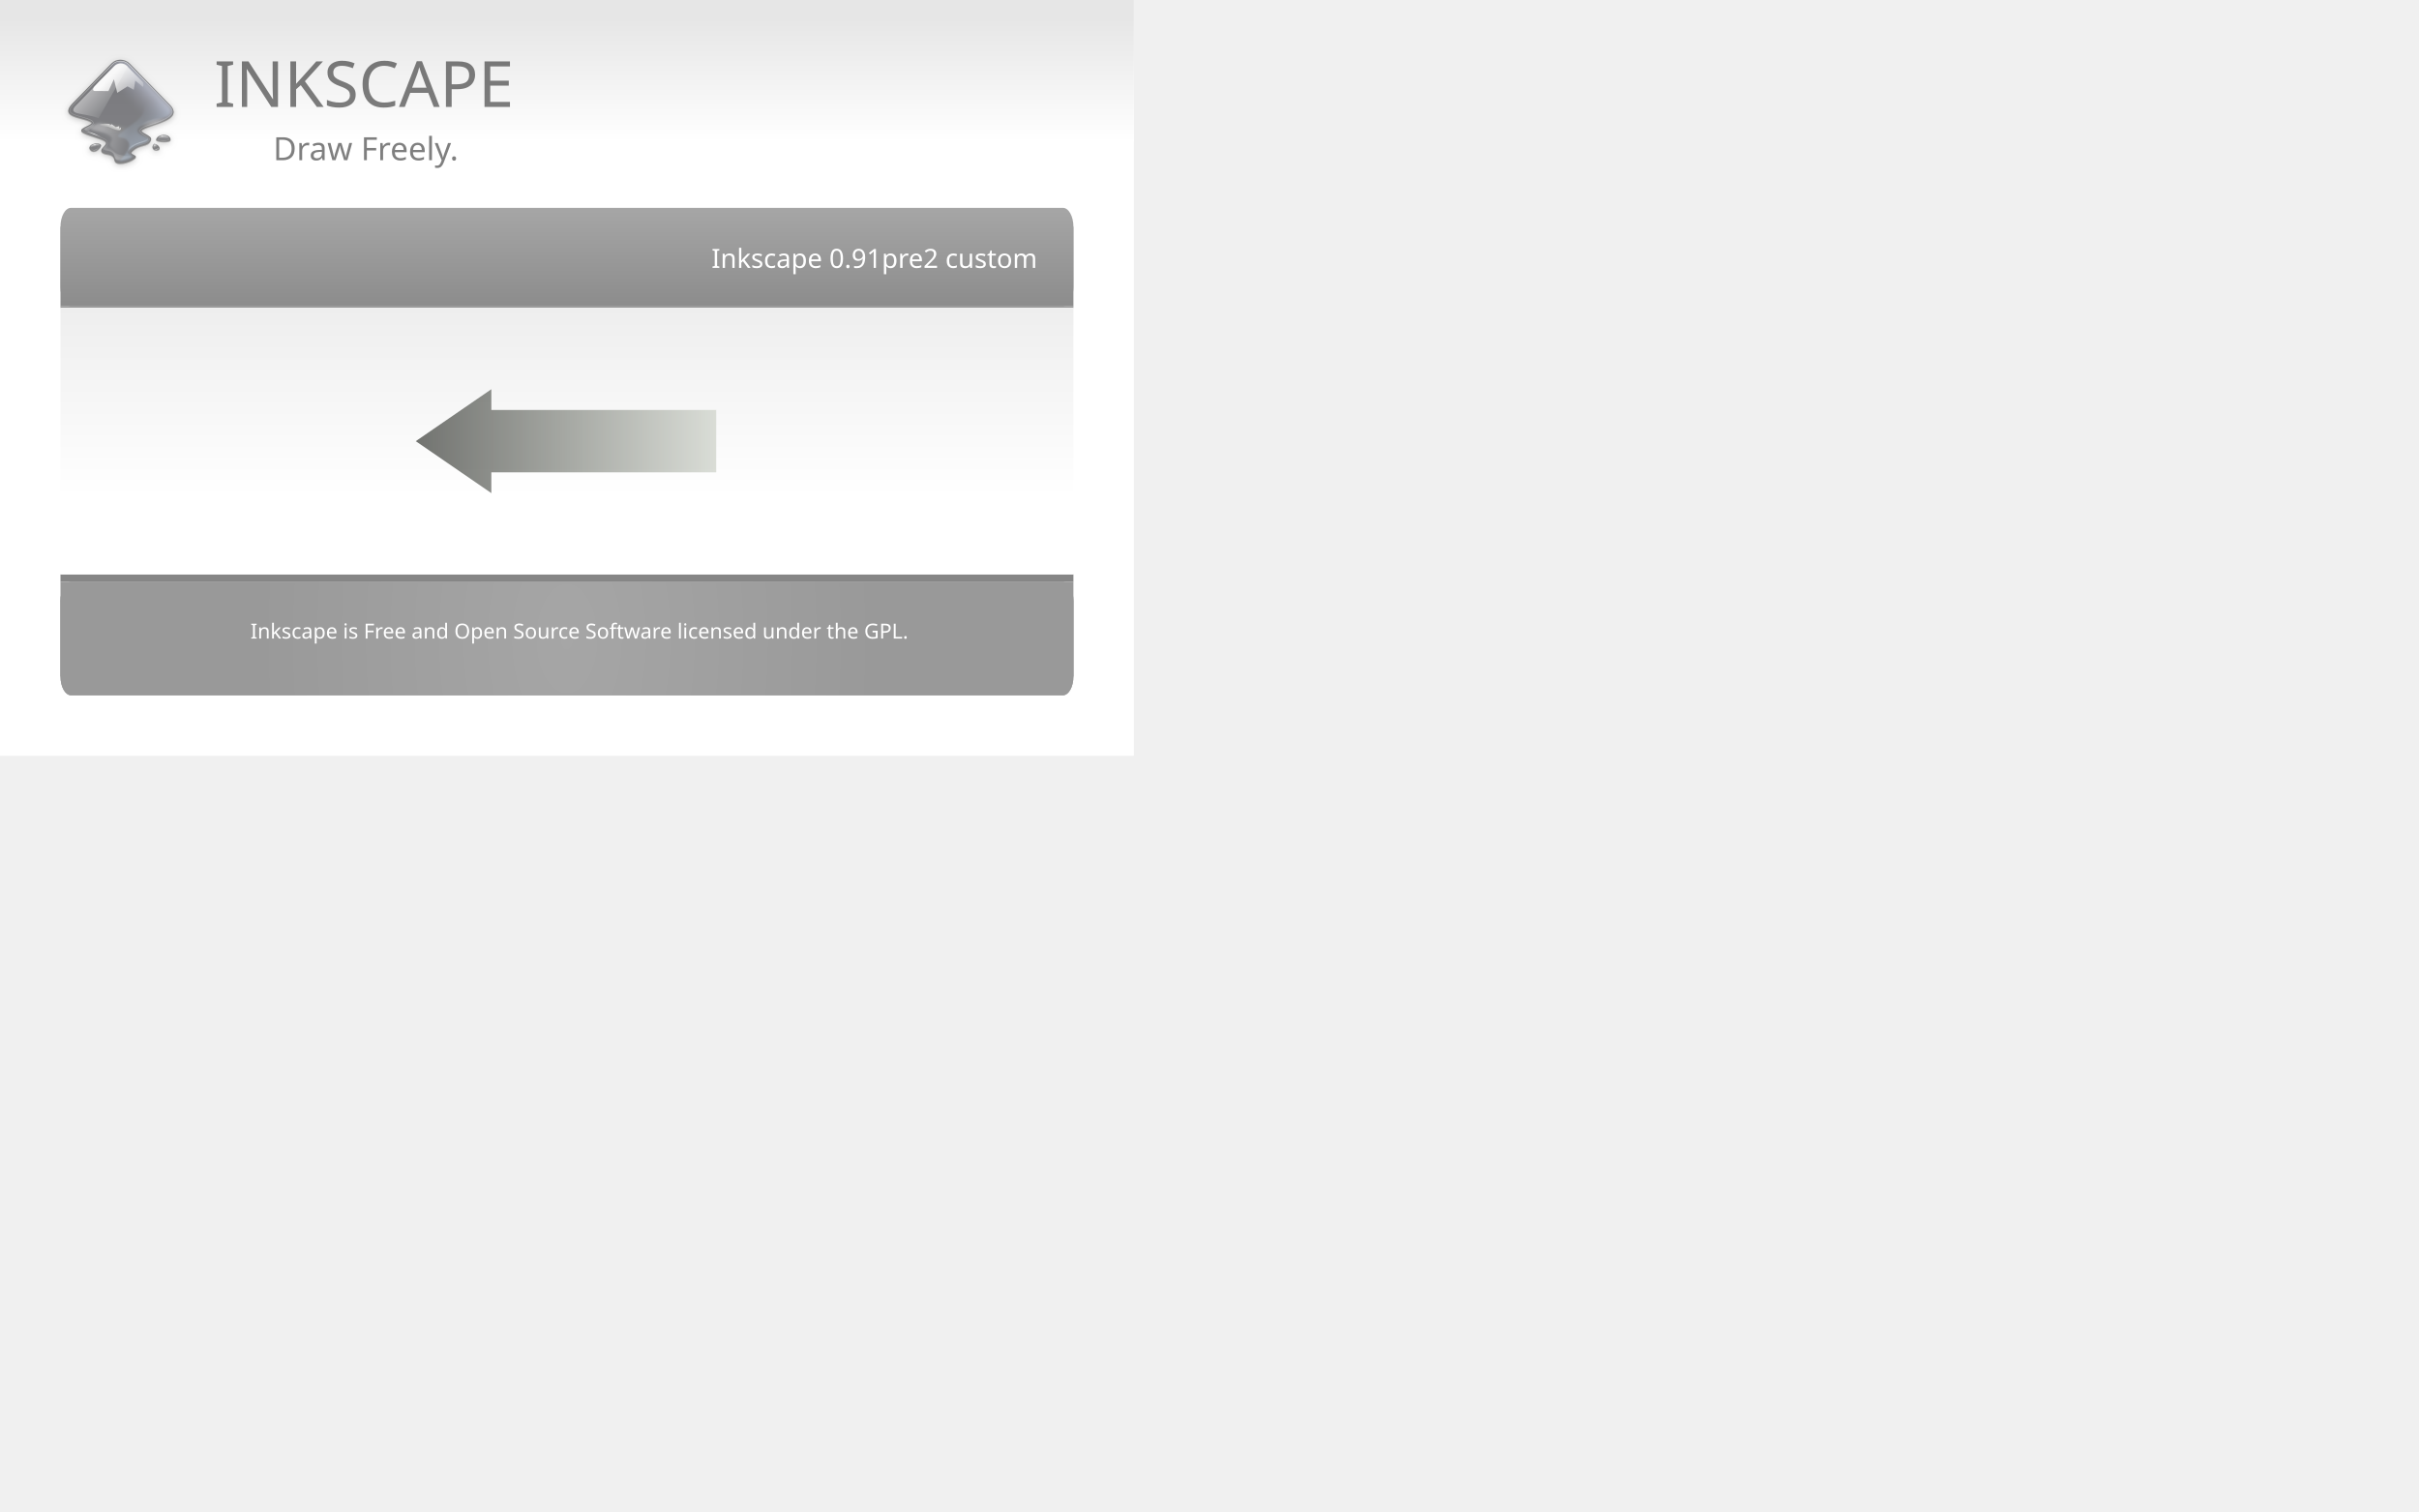
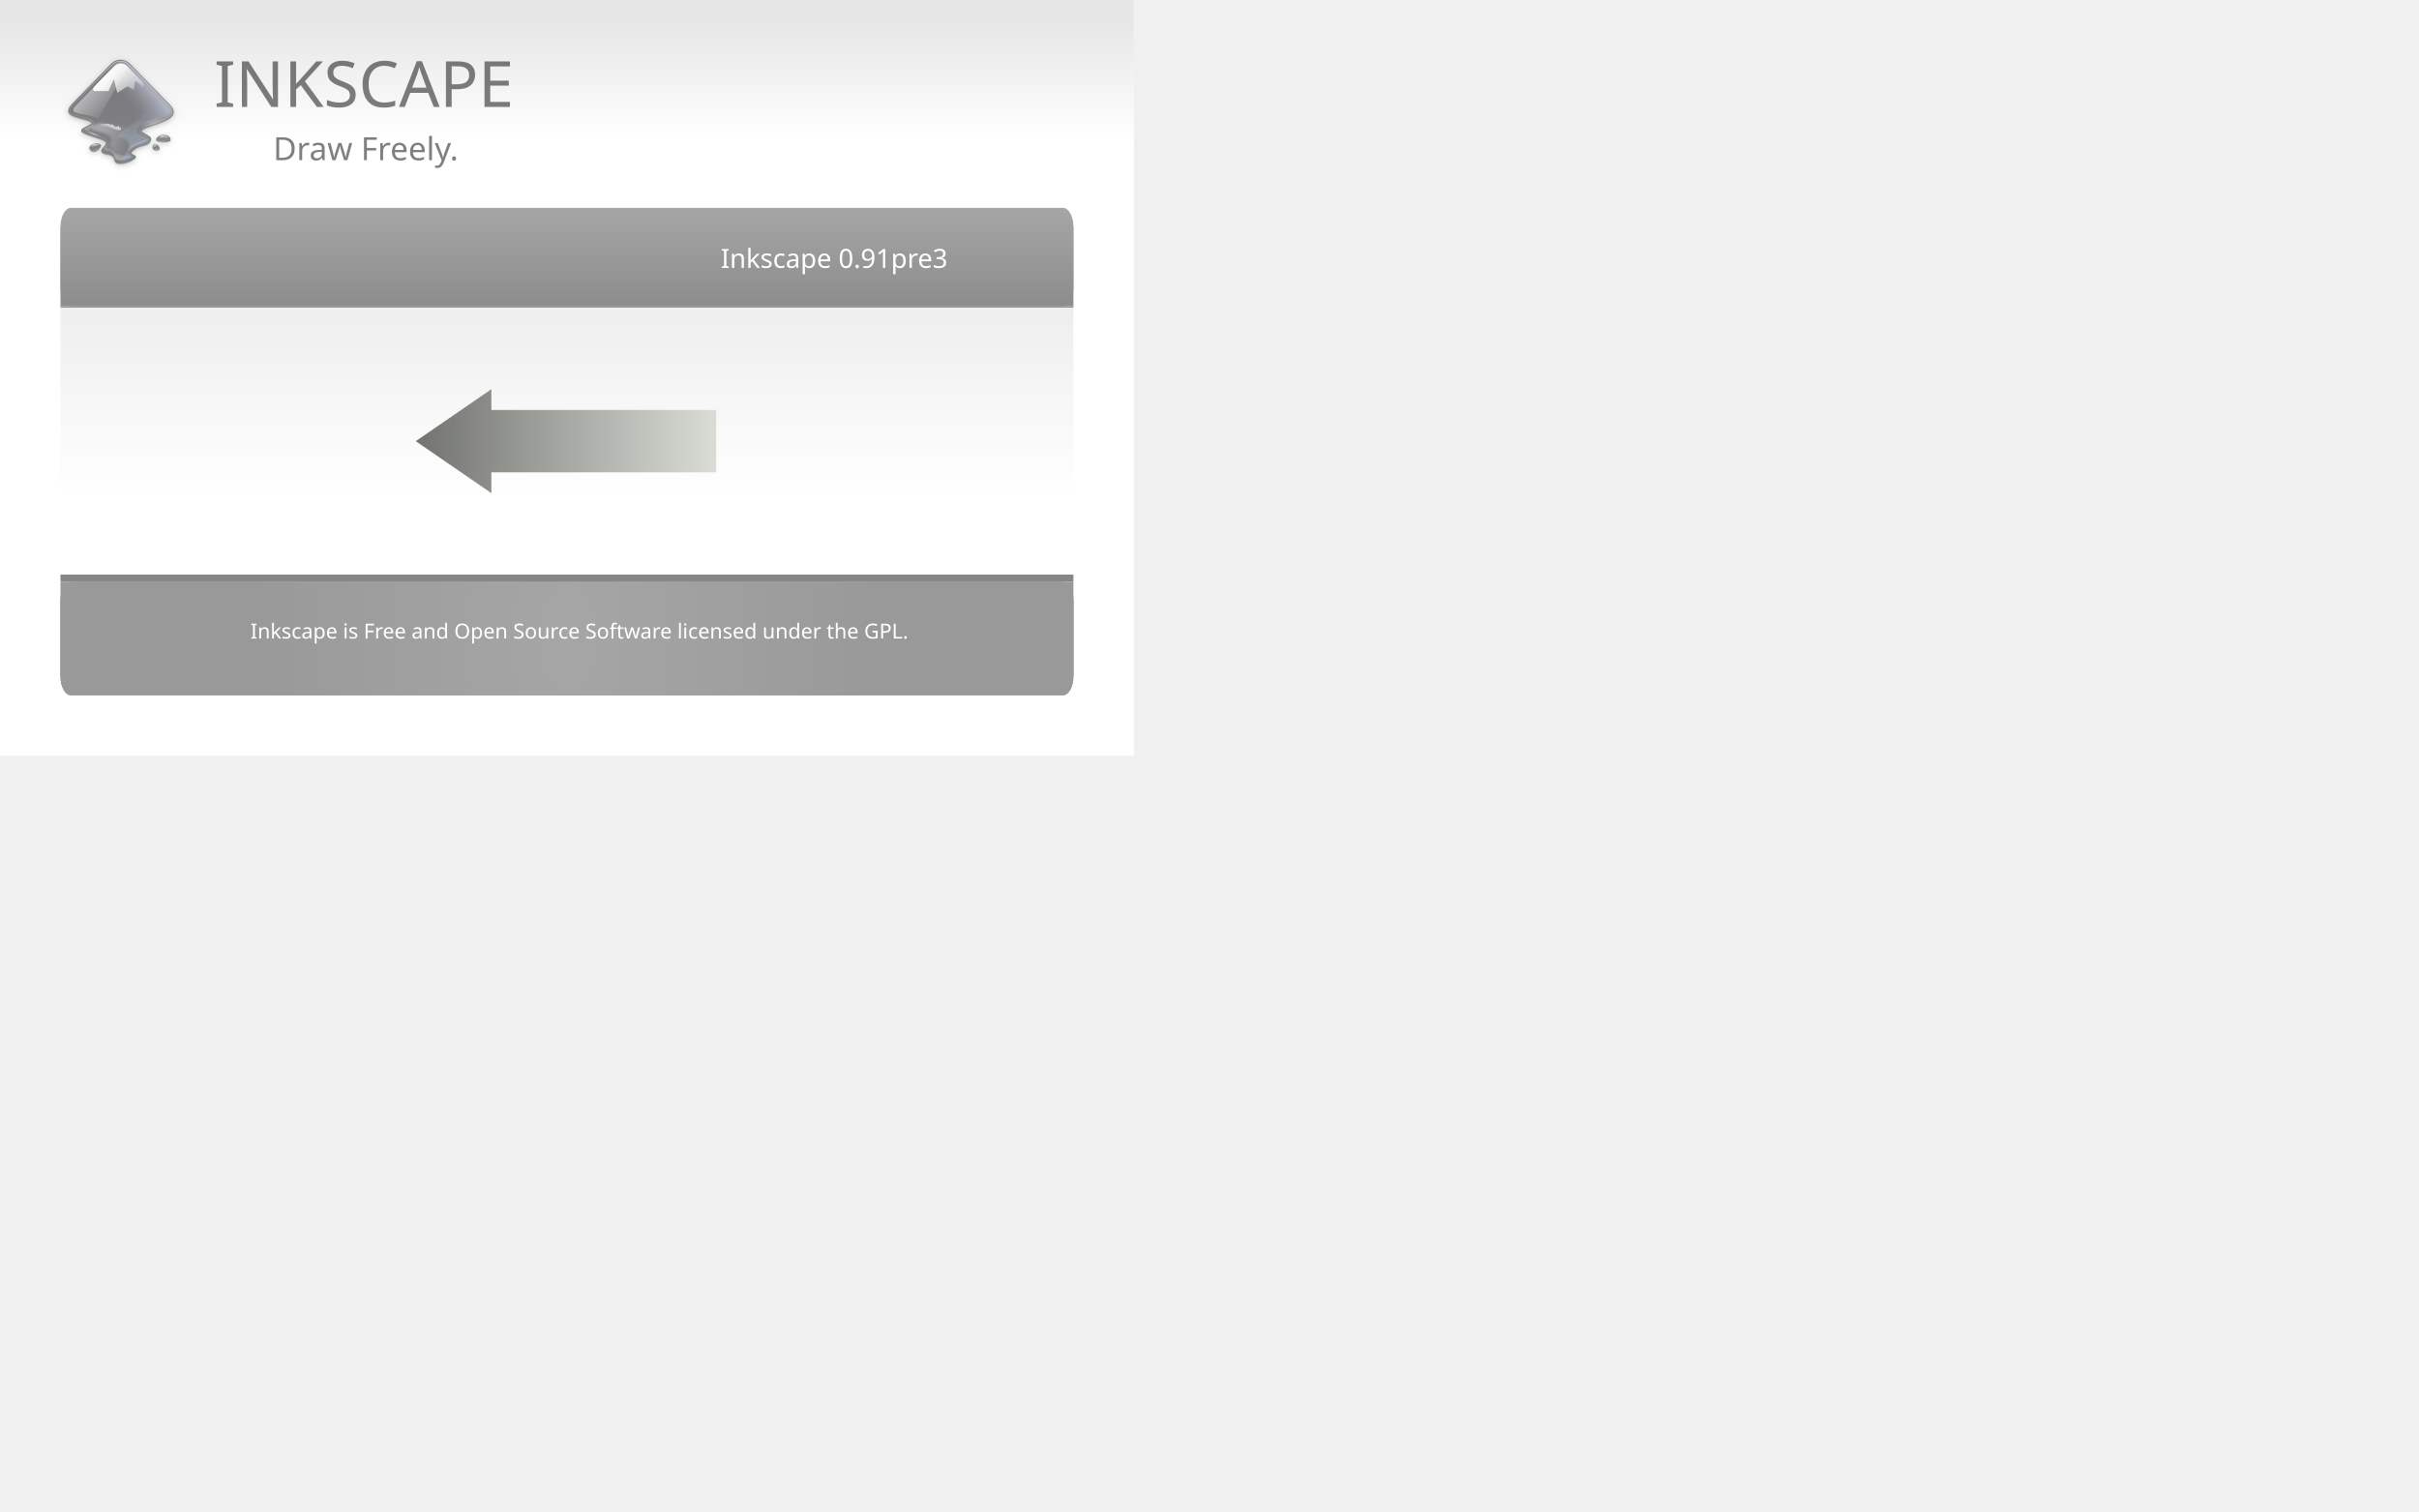
<svg xmlns="http://www.w3.org/2000/svg" xmlns:xlink="http://www.w3.org/1999/xlink" width="1280" height="800" id="svg13532" version="1.1" viewBox="0 0 1280 800">
  <defs id="defs13534">
    <linearGradient id="content_bg">
      <stop style="stop-color:#eeeeee;stop-opacity:1" offset="0" id="stop4699" />
      <stop style="stop-color:#ffffff;stop-opacity:1" offset="1" id="stop4701" />
    </linearGradient>
    <linearGradient id="header_bg">
      <stop style="stop-color:#e6e6e6;stop-opacity:1" offset="0" id="stop4685" />
      <stop id="stop4687" offset="0.133" style="stop-color:#e6e6e6;stop-opacity:1" />
      <stop style="stop-color:#ffffff;stop-opacity:1" offset="1" id="stop4689" />
    </linearGradient>
    <linearGradient id="nav_foot">
      <stop style="stop-color:#4d4d4d;stop-opacity:1" offset="0" id="stop4635" />
      <stop style="stop-color:#333333;stop-opacity:1" offset="1" id="stop4637" />
    </linearGradient>
    <linearGradient id="nav_top">
      <stop style="stop-color:#4d4d4d;stop-opacity:1" offset="0" id="stop4469" />
      <stop style="stop-color:#1a1a1a;stop-opacity:1" offset="1" id="stop4471" />
    </linearGradient>
    <linearGradient gradientUnits="userSpaceOnUse" id="linearGradient5785-8-9">
      <stop offset="0" style="stop-color:#c0cdf9;stop-opacity:1" id="stop5787-7-9" />
      <stop offset="1" style="stop-color:#07092d;stop-opacity:0.288" id="stop5789-3-7" />
    </linearGradient>
    <linearGradient gradientUnits="userSpaceOnUse" id="WhiteTransparent-3-90">
      <stop offset="0" style="stop-color:#ffffff;stop-opacity:1" id="stop7606-1-2" />
      <stop offset="1" style="stop-color:#ffffff;stop-opacity:0" id="stop7608-8-0" />
    </linearGradient>
    <linearGradient id="linearGradient5793-9-3">
      <stop offset="0" style="stop-color:#eeeeec;stop-opacity:1" id="stop5795-5-7" />
      <stop offset="1" style="stop-color:#eeeeec;stop-opacity:0" id="stop5797-4-8" />
    </linearGradient>
    <linearGradient id="linearGradient10981-3-9-0">
      <stop offset="0" style="stop-color:#729fcf;stop-opacity:1" id="stop10983-2-0-9" />
      <stop offset="1" style="stop-color:#729fcf;stop-opacity:0" id="stop10985-3-7-7" />
    </linearGradient>
    <linearGradient id="linearGradient5781">
      <stop style="stop-color:#555753;stop-opacity:1" offset="0" id="stop5783" />
      <stop style="stop-color:#d3d7cf;stop-opacity:1" offset="1" id="stop5785" />
    </linearGradient>
    <linearGradient gradientUnits="userSpaceOnUse" xlink:href="#linearGradient5785-8-9" id="linearGradient9175" y2="40" x2="60" y1="20" x1="82.119" />
    <clipPath id="clipoutline1-8">
      <path id="outline1-2" d="M 54.1,12.5 12.9,54.7 C -2.7,70.3 23,69 32.3,74.9 36.6,77.7 18.5,81.3 22.2,85 c 3.6,3.7 21.7,7.1 25.3,10.7 3.6,3.7 -7.3,7.6 -3.7,11.3 3.5,3.7 11.9,0.2 13.4,8.6 1.1,6.2 15.4,3.1 21.8,-2.2 4,-3.4 -6.9,-3.4 -3.3,-7.1 9,-9.1 17,-4.1 20.3,-12.5 1.8,-4.5 -13.6,-7.7 -9.5,-10.6 9.8,-6.9 45.8,-10.4 29.2,-27 L 73,12.5 c -5.3,-5 -14,-5 -18.9,0 z m -9.9,64.7 c 0.9,0 30.8,4 19.3,7.1 -4.4,1.2 -24.6,-7.1 -19.3,-7.1 z m 57.2,16.6 c 0,2.1 16.3,3.3 15.4,-0.5 -1.3,-6.4 -13.6,-5.9 -15.4,0.5 z m -69.5,11.1 c 3.7,3.2 9.3,-0.7 11.1,-5.2 -3.6,-4.7 -16.9,0.3 -11.1,5.2 z m 67.5,-6.7 c -4.6,4.2 0.8,8.6 5.3,5.7 1.2,-0.8 -0.1,-4.7 -5.3,-5.7 z" />
    </clipPath>
    <filter color-interpolation-filters="sRGB" id="filter6017-3-7">
      <feGaussianBlur stdDeviation="0.805" id="feGaussianBlur6019-9-28" />
    </filter>
    <filter color-interpolation-filters="sRGB" id="filter6031-0-56">
      <feGaussianBlur stdDeviation="3.49" id="feGaussianBlur6033-8-49" />
    </filter>
    <clipPath id="clipPath9086-1-5">
      <use xlink:href="#outline1-2" height="300" width="400" y="0" x="0" style="opacity:0.25;fill:#ffffff;fill-opacity:1" id="use9088-0-9" transform="translate(1.0095461e-6,0)" />
    </clipPath>
    <filter color-interpolation-filters="sRGB" id="filter8490-0-0">
      <feGaussianBlur stdDeviation="2.416" id="feGaussianBlur8492-5-0" />
    </filter>
    <linearGradient gradientTransform="matrix(1.009184,0,0,1.009184,-0.3890738,-0.3831933)" gradientUnits="userSpaceOnUse" xlink:href="#WhiteTransparent-3-90" id="shinySpecular-0-4" y2="60" x2="58" y1="35" x1="33" />
    <linearGradient gradientUnits="userSpaceOnUse" xlink:href="#WhiteTransparent-3-90" id="IcecapTip-0-3" y2="50" x2="90" y1="20" x1="60" />
    <radialGradient gradientTransform="matrix(1.570052,0,0,1.05093,-75.50011,-22.09591)" gradientUnits="userSpaceOnUse" xlink:href="#WhiteTransparent-3-90" id="radialGradient9177-1-7" fy="250.897" fx="116.31" r="30.6" cy="250.897" cx="116.31" />
    <radialGradient gradientTransform="matrix(2.003253,0,0,1.340898,-132.8752,-95.16607)" gradientUnits="userSpaceOnUse" xlink:href="#WhiteTransparent-3-90" id="radialGradient8574-0-1" fy="251.994" fx="132.444" r="30.6" cy="251.994" cx="132.444" />
    <filter color-interpolation-filters="sRGB" id="filter8732-3-8" x="-0.078" width="1.156" y="-0.114" height="1.228">
      <feGaussianBlur stdDeviation="1.958" id="feGaussianBlur8734-5-0" />
    </filter>
    <radialGradient gradientTransform="matrix(1,0,0,0.4233577,0,97.16423)" gradientUnits="userSpaceOnUse" xlink:href="#WhiteTransparent-3-90" id="radialGradient8744-9-7" fy="168.5" fx="210.25" r="34.25" cy="168.5" cx="210.25" />
    <radialGradient gradientTransform="matrix(1,0,0,0.4233577,0,97.16423)" gradientUnits="userSpaceOnUse" xlink:href="#WhiteTransparent-3-90" id="radialGradient8768-6-2" fy="182.082" fx="217.5" r="34.25" cy="182.082" cx="217.5" />
    <filter color-interpolation-filters="sRGB" id="filter8764-9-3" x="-0.074" width="1.149" y="-0.175" height="1.351">
      <feGaussianBlur stdDeviation="2.12" id="feGaussianBlur8766-2-4" />
    </filter>
    <linearGradient gradientUnits="userSpaceOnUse" xlink:href="#WhiteTransparent-3-90" id="linearGradient8912-9-9" y2="201.5" x2="231.75" y1="195.188" x1="231.625" />
    <linearGradient gradientUnits="userSpaceOnUse" xlink:href="#WhiteTransparent-3-90" id="linearGradient8910-3-8" y2="200.071" x2="231.376" y1="195.621" x1="231.376" />
    <filter color-interpolation-filters="sRGB" id="filter8906-3-4" x="-0.085" width="1.171" y="-0.278" height="1.556">
      <feGaussianBlur stdDeviation="0.565" id="feGaussianBlur8908-7-88" />
    </filter>
    <radialGradient gradientTransform="matrix(1,0,0,0.1477455,0,174.5692)" gradientUnits="userSpaceOnUse" xlink:href="#WhiteTransparent-3-90" id="radialGradient8922-9-3" fy="204.832" fx="228.219" r="14.094" cy="204.832" cx="228.219" />
    <filter color-interpolation-filters="sRGB" id="filter8980-1-63" x="-0.07" width="1.14" y="-0.473" height="1.946">
      <feGaussianBlur stdDeviation="0.821" id="feGaussianBlur8982-9-6" />
    </filter>
    <linearGradient gradientUnits="userSpaceOnUse" xlink:href="#WhiteTransparent-3-90" id="linearGradient8990-4-8" y2="201.5" x2="231.75" y1="195.188" x1="231.625" />
    <linearGradient gradientUnits="userSpaceOnUse" xlink:href="#WhiteTransparent-3-90" id="linearGradient8992-2-5" y2="200.071" x2="231.376" y1="195.621" x1="231.376" />
    <radialGradient gradientTransform="matrix(1,0,0,0.1477455,0,174.5692)" gradientUnits="userSpaceOnUse" xlink:href="#WhiteTransparent-3-90" id="radialGradient8994-0-8" fy="204.832" fx="228.219" r="14.094" cy="204.832" cx="228.219" />
    <radialGradient gradientTransform="matrix(1,0,0,0.4070844,0,115.7601)" gradientUnits="userSpaceOnUse" xlink:href="#WhiteTransparent-3-90" id="radialGradient9004-6-0" fy="187.869" fx="89.875" r="22.75" cy="187.869" cx="89.875" />
    <linearGradient gradientUnits="userSpaceOnUse" xlink:href="#WhiteTransparent-3-90" id="linearGradient9023-6-6" y2="201.5" x2="231.75" y1="195.188" x1="231.625" />
    <linearGradient gradientUnits="userSpaceOnUse" xlink:href="#WhiteTransparent-3-90" id="linearGradient9025-1-9" y2="200.071" x2="231.376" y1="195.621" x1="231.376" />
    <radialGradient gradientTransform="matrix(1.185075,-0.3283582,0.1228557,0.4433973,-45.06831,152.9216)" gradientUnits="userSpaceOnUse" xlink:href="#WhiteTransparent-3-90" id="radialGradient9046-1-8" fy="230.836" fx="90.281" r="10.469" cy="230.836" cx="90.281" />
    <filter color-interpolation-filters="sRGB" id="filter9068-2-2" x="-0.076" width="1.152" y="-0.166" height="1.331">
      <feGaussianBlur stdDeviation="0.665" id="feGaussianBlur9070-7-2" />
    </filter>
    <radialGradient gradientTransform="matrix(1.722153,0,0,1.694977,-49.39526,-14.07806)" gradientUnits="userSpaceOnUse" xlink:href="#WhiteTransparent-3-90" id="radialGradient11553-3-1" fy="21.226" fx="68.4" r="54.783" cy="21.226" cx="68.4" />
    <filter color-interpolation-filters="sRGB" id="filter9298-4-5">
      <feGaussianBlur stdDeviation="0.326" id="feGaussianBlur9300-4-6" />
    </filter>
    <linearGradient gradientUnits="userSpaceOnUse" xlink:href="#WhiteTransparent-3-90" id="linearGradient5905-4-7" y2="223.5" x2="153.5" y1="208.164" x1="95.5" />
    <filter color-interpolation-filters="sRGB" id="filter5983-8-5" x="-0.083" width="1.165" y="-0.122" height="1.245">
      <feGaussianBlur stdDeviation="3.687" id="feGaussianBlur5985-3-7" />
    </filter>
    <linearGradient gradientTransform="matrix(0.8852575,0,0,0.8852575,5.177215,9.229337)" gradientUnits="userSpaceOnUse" xlink:href="#linearGradient5793-9-3" id="linearGradient5801-2-8" y2="84.48" x2="53.632" y1="76.246" x1="57.225" />
    <radialGradient gradientTransform="matrix(1.351523,0,0,1.717571,-63.70565,-153.9557)" gradientUnits="userSpaceOnUse" xlink:href="#WhiteTransparent-3-90" id="radialGradient5811-3-0" fy="214.551" fx="181.227" r="22.466" cy="214.551" cx="181.227" />
    <filter color-interpolation-filters="sRGB" id="filter5845-5-1">
      <feGaussianBlur stdDeviation="1.241" id="feGaussianBlur5847-5-4" />
    </filter>
    <linearGradient gradientTransform="matrix(0.4927913,0,0,0.4927913,-6.000388,-9.722518)" gradientUnits="userSpaceOnUse" xlink:href="#WhiteTransparent-3-90" id="linearGradient5822-7-1" y2="187.66" x2="82.754" y1="180.476" x1="73.712" />
    <filter color-interpolation-filters="sRGB" id="filter10997-7-2-1">
      <feGaussianBlur stdDeviation="2.77" id="feGaussianBlur10999-0-7-6" />
    </filter>
    <linearGradient gradientTransform="translate(-130.1657,-83.35279)" gradientUnits="userSpaceOnUse" xlink:href="#linearGradient10981-3-9-0" id="linearGradient1539-7" y2="144.5" x2="153.7" y1="217.5" x1="180.813" />
    <clipPath id="clipPath17127" clipPathUnits="userSpaceOnUse">
      <rect y="0" x="0" height="128" width="128" id="rect17129" style="opacity:0.25;fill:#0000ff;fill-opacity:1;fill-rule:evenodd;stroke:none;stroke-width:1" />
    </clipPath>
    <linearGradient xlink:href="#nav_top" id="linearGradient4475" x1="60" y1="110" x2="60" y2="162" gradientUnits="userSpaceOnUse" />
    <linearGradient xlink:href="#nav_top" id="linearGradient4483" x1="70" y1="110" x2="70" y2="162" gradientUnits="userSpaceOnUse" />
    <radialGradient xlink:href="#nav_foot" id="radialGradient4639" cx="512" cy="767" fx="512" fy="767" r="480" gradientTransform="matrix(0.625,0,0,0.625,192,287.625)" gradientUnits="userSpaceOnUse" />
    <linearGradient xlink:href="#header_bg" id="linearGradient4681" x1="532" y1="0" x2="532" y2="75" gradientUnits="userSpaceOnUse" gradientTransform="translate(-20,0)" />
    <linearGradient xlink:href="#content_bg" id="linearGradient4703" x1="512" y1="163" x2="512" y2="263" gradientUnits="userSpaceOnUse" />
    <linearGradient xlink:href="#linearGradient5781" id="linearGradient3762" gradientUnits="userSpaceOnUse" x1="220" y1="233.5" x2="379" y2="233.5" />
    <mask maskUnits="userSpaceOnUse" id="mask3799">
      <rect style="display:inline;opacity:1;fill:#808080;fill-opacity:1;fill-rule:evenodd;stroke:none;stroke-width:1" id="rect3801" width="600" height="400" x="0" y="0" />
    </mask>
  </defs>
  <g id="layer3" style="display:none">
    <use x="0" y="0" xlink:href="#rect4669" id="use4724" width="100%" height="100%" />
    <use x="0" y="0" xlink:href="#g17092" id="use17385" width="100%" height="100%" transform="matrix(0.5,0,0,0.5,32,92)" />
    <use x="0" y="0" xlink:href="#text4431" id="use4447" width="100%" height="100%" />
    <use x="0" y="0" xlink:href="#text4443" id="use4449" width="100%" height="100%" />
    <use x="0" y="0" xlink:href="#rect4693" id="use4728" width="100%" height="100%" />
    <use x="0" y="0" xlink:href="#g4485" id="use4587" width="100%" height="100%" />
    <g id="g4597">
      <text transform="translate(-4.8828124e-7,-3.2861328e-6)" id="text4490" y="141.79" x="137.888" style="font-style:normal;font-variant:normal;font-weight:normal;font-stretch:normal;font-size:14px;line-height:125%;font-family:Ubuntu;-inkscape-font-specification:Ubuntu;letter-spacing:0px;word-spacing:0px;fill:#ffffff;fill-opacity:1;stroke:none;stroke-width:1px;stroke-linecap:butt;stroke-linejoin:miter;stroke-opacity:1" xml:space="preserve">
        <tspan y="141.79" x="137.888" id="tspan4492">ABOUT</tspan>
      </text>
      <text xml:space="preserve" style="font-style:normal;font-variant:normal;font-weight:normal;font-stretch:normal;font-size:14px;line-height:125%;font-family:Ubuntu;-inkscape-font-specification:Ubuntu;letter-spacing:0px;word-spacing:0px;fill:#ffffff;fill-opacity:1;stroke:none;stroke-width:1px;stroke-linecap:butt;stroke-linejoin:miter;stroke-opacity:1" x="232.796" y="141.79" id="text4496">
        <tspan id="tspan4498" x="232.796" y="141.79">DOWNLOAD</tspan>
      </text>
      <text id="text4506" y="141.79" x="361.296" style="font-style:normal;font-variant:normal;font-weight:normal;font-stretch:normal;font-size:14px;line-height:125%;font-family:Ubuntu;-inkscape-font-specification:Ubuntu;letter-spacing:0px;word-spacing:0px;fill:#ffffff;fill-opacity:1;stroke:none;stroke-width:1px;stroke-linecap:butt;stroke-linejoin:miter;stroke-opacity:1" xml:space="preserve">
        <tspan y="141.79" x="361.296" id="tspan4508">NEWS</tspan>
      </text>
      <text xml:space="preserve" style="font-style:normal;font-variant:normal;font-weight:normal;font-stretch:normal;font-size:14px;line-height:125%;font-family:Ubuntu;-inkscape-font-specification:Ubuntu;letter-spacing:0px;word-spacing:0px;fill:#ffffff;fill-opacity:1;stroke:none;stroke-width:1px;stroke-linecap:butt;stroke-linejoin:miter;stroke-opacity:1" x="448.188" y="141.79" id="text4510">
        <tspan id="tspan4512" x="448.188" y="141.79">COMMUNITY</tspan>
      </text>
      <text id="text4514" y="141.79" x="580.046" style="font-style:normal;font-variant:normal;font-weight:normal;font-stretch:normal;font-size:14px;line-height:125%;font-family:Ubuntu;-inkscape-font-specification:Ubuntu;letter-spacing:0px;word-spacing:0px;fill:#ffffff;fill-opacity:1;stroke:none;stroke-width:1px;stroke-linecap:butt;stroke-linejoin:miter;stroke-opacity:1" xml:space="preserve">
        <tspan y="141.79" x="580.046" id="tspan4516">LEARN</tspan>
      </text>
      <text xml:space="preserve" style="font-style:normal;font-variant:normal;font-weight:normal;font-stretch:normal;font-size:14px;line-height:125%;font-family:Ubuntu;-inkscape-font-specification:Ubuntu;letter-spacing:0px;word-spacing:0px;fill:#ffffff;fill-opacity:1;stroke:none;stroke-width:1px;stroke-linecap:butt;stroke-linejoin:miter;stroke-opacity:1" x="671.688" y="141.79" id="text4518">
        <tspan id="tspan4520" x="671.688" y="141.79">CONTRIBUTE</tspan>
      </text>
      <text id="text4522" y="141.79" x="804.296" style="font-style:normal;font-variant:normal;font-weight:normal;font-stretch:normal;font-size:14px;line-height:125%;font-family:Ubuntu;-inkscape-font-specification:Ubuntu;letter-spacing:0px;word-spacing:0px;fill:#ffffff;fill-opacity:1;stroke:none;stroke-width:1px;stroke-linecap:butt;stroke-linejoin:miter;stroke-opacity:1" xml:space="preserve">
        <tspan y="141.79" x="804.296" id="tspan4524">DEVELOP</tspan>
      </text>
      <text xml:space="preserve" style="font-style:normal;font-variant:normal;font-weight:normal;font-stretch:normal;font-size:14px;line-height:125%;font-family:Ubuntu;-inkscape-font-specification:Ubuntu;letter-spacing:0px;word-spacing:0px;fill:#ff732c;fill-opacity:1;stroke:none;stroke-width:1px;stroke-linecap:butt;stroke-linejoin:miter;stroke-opacity:1" x="913.596" y="141.79" id="text4526">
        <tspan id="tspan4528" x="913.596" y="141.79">DONATE</tspan>
      </text>
    </g>
    <g id="g4615">
      <use height="100%" width="100%" id="use4550" xlink:href="#g4543" y="0" x="0" style="display:inline" />
      <use height="100%" width="100%" transform="translate(95,0)" x="0" y="0" xlink:href="#g4543" id="use4553" style="display:inline" />
      <use id="use4555" xlink:href="#g4543" y="0" x="0" transform="translate(223,0)" width="100%" height="100%" style="display:inline" />
      <use height="100%" width="100%" transform="translate(310,0)" x="0" y="0" xlink:href="#g4543" id="use4557" style="display:inline" />
      <use id="use4559" xlink:href="#g4543" y="0" x="0" transform="translate(442,0)" width="100%" height="100%" style="display:inline" />
      <use height="100%" width="100%" transform="translate(534,0)" x="0" y="0" xlink:href="#g4543" id="use4561" style="display:inline" />
      <use id="use4563" xlink:href="#g4543" y="0" x="0" transform="translate(666,0)" width="100%" height="100%" style="display:inline" />
      <use height="100%" width="100%" transform="translate(776,0)" x="0" y="0" xlink:href="#g4543" id="use4565" style="display:inline" />
    </g>
    <use style="display:inline" x="0" y="0" xlink:href="#g4649" id="use4655" width="100%" height="100%" />
    <text xml:space="preserve" style="font-style:normal;font-variant:normal;font-weight:normal;font-stretch:normal;font-size:11px;line-height:125%;font-family:Ubuntu;-inkscape-font-specification:Ubuntu;letter-spacing:0px;word-spacing:0px;display:inline;fill:#ffffff;fill-opacity:1;stroke:none;stroke-width:1px;stroke-linecap:butt;stroke-linejoin:miter;stroke-opacity:1" x="341.554" y="766.965" id="text4663">
      <tspan id="tspan4665" x="341.554" y="766.965">Inkscape is Free and Open Source Software licensed under the GPL.</tspan>
    </text>
  </g>
  <g id="layer5" style="display:inline">
    <g id="g4785">
      <rect style="display:inline;opacity:0.25;fill:#0000ff;fill-opacity:1;fill-rule:evenodd;stroke:none;stroke-width:1" id="rect13530-7" width="90" height="90" x="414" y="188.5" />
      <rect y="188.5" x="96" height="90" width="90" id="rect13527-5" style="display:inline;opacity:0.25;fill:#0000ff;fill-opacity:1;fill-rule:evenodd;stroke:none;stroke-width:1" />
      <g id="g3786">
        <rect style="opacity:1;fill:#ffffff;fill-opacity:1;fill-rule:evenodd;stroke:none;stroke-width:1" id="rect4783" width="600" height="400" x="0" y="0" />
        <use style="display:inline" height="100%" width="100%" id="use4735" xlink:href="#rect4669" y="0" x="0" transform="scale(0.5859375,1)" />
      </g>
      <g id="g3779" mask="url(#mask3799)">
        <use height="100%" width="100%" id="use4709" xlink:href="#g4649" y="0" x="0" style="display:inline;opacity:1" transform="matrix(0.5583333,0,0,1,14.13333,-429)" />
        <use style="display:inline;opacity:1" height="100%" width="100%" id="use4718" xlink:href="#g4485" y="0" x="0" transform="matrix(0.5583333,0,0,1,14.13333,0)" />
        <use style="display:inline;opacity:1" transform="matrix(0.5,0,0,0.5,32,92)" height="100%" width="100%" id="use4738" xlink:href="#g17092" y="0" x="0" />
        <use style="display:inline;opacity:1" height="100%" width="100%" id="use4740" xlink:href="#text4431" y="0" x="0" />
        <use style="display:inline;opacity:1" height="100%" width="100%" id="use4742" xlink:href="#text4443" y="0" x="0" />
      </g>
      <g id="g3790">
        <rect y="163" x="32" height="141" width="536" id="rect4828" style="opacity:1;fill:#ffffff;fill-opacity:1;fill-rule:evenodd;stroke:none;stroke-width:1" />
        <use style="display:inline" height="100%" width="100%" id="use4732" xlink:href="#rect4693" y="0" x="0" transform="matrix(0.5583333,0,0,1,14.13333,0)" />
        <text id="text4711" y="337.965" x="132.515" style="font-style:normal;font-variant:normal;font-weight:normal;font-stretch:normal;font-size:11px;line-height:125%;font-family:Ubuntu;-inkscape-font-specification:Ubuntu;letter-spacing:0px;word-spacing:0px;display:inline;fill:#ffffff;fill-opacity:1;stroke:none;stroke-width:1px;stroke-linecap:butt;stroke-linejoin:miter;stroke-opacity:1" xml:space="preserve">
          <tspan y="337.965" x="132.515" id="tspan4713">Inkscape is Free and Open Source Software licensed under the GPL.</tspan>
        </text>
-         <text xml:space="preserve" style="font-style:normal;font-variant:normal;font-weight:normal;font-stretch:normal;font-size:14px;line-height:125%;font-family:Ubuntu;-inkscape-font-specification:Ubuntu;letter-spacing:0px;word-spacing:0px;display:inline;fill:#ffffff;fill-opacity:1;stroke:none;stroke-width:1px;stroke-linecap:butt;stroke-linejoin:miter;stroke-opacity:1" x="376.463" y="141.79" id="text4804">
-           <tspan id="tspan4806" x="376.463" y="141.79">Inkscape 0.91pre2 custom</tspan>
+         <text xml:space="preserve" style="font-style:normal;font-variant:normal;font-weight:normal;font-stretch:normal;font-size:14px;line-height:125%;font-family:Ubuntu;-inkscape-font-specification:Ubuntu;text-align:center;letter-spacing:0px;word-spacing:0px;text-anchor:middle;display:inline;fill:#ffffff;fill-opacity:1;stroke:none;stroke-width:1px;stroke-linecap:butt;stroke-linejoin:miter;stroke-opacity:1" x="457.796" y="141.79" id="text4804">
+           <tspan id="tspan4806" x="457.796" y="141.79">Inkscape 0.91pre3</tspan>
        </text>
        <path style="color:#000000;display:inline;overflow:visible;visibility:visible;opacity:0.826;fill:url(#linearGradient3762);fill-opacity:1;fill-rule:nonzero;stroke:none;stroke-width:2;marker:none" d="m 220,233.5 40,27.5 0,-11 119,0 0,-33 -119,0 0,-11 z" id="path4958" />
      </g>
    </g>
    <use x="0" y="0" xlink:href="#g4785" id="dmg_background" transform="matrix(1.25,0,0,1.25,1280,0)" width="100%" height="100%" />
  </g>
  <g id="layer4" style="display:none">
    <g clip-path="url(#clipPath17127)" id="g17092" transform="translate(0,-128)">
      <g transform="matrix(0.9939405,0,0,0.9939405,0.3893711,-1.445076)" id="g9139-7" style="display:inline;enable-background:new">
        <g transform="translate(3.6896803e-7,0.4883067)" id="g6035-3" style="opacity:0.783">
          <path d="m 54.1,12.988 -41.2,42.2 c -15.6,15.6 10.1,14.3 19.4,20.2 4.3,2.8 -13.8,6.4 -10.1,10.1 3.6,3.7 21.7,7.1 25.3,10.7 3.6,3.7 -7.3,7.6 -3.7,11.3 3.5,3.7 11.9,0.2 13.4,8.6 1.1,6.2 15.4,3.1 21.8,-2.2 4,-3.4 -6.9,-3.4 -3.3,-7.1 9,-9.1 17,-4.1 20.3,-12.5 1.8,-4.5 -13.6,-7.7 -9.5,-10.6 9.8,-6.9 45.8,-10.4 29.2,-27 l -42.7,-43.7 c -5.3,-5 -14,-5 -18.9,0 z m 47.3,81.3 c 0,2.1 16.3,3.3 15.4,-0.5 -1.3,-6.4 -13.6,-5.9 -15.4,0.5 z M 31.9,105.388 c 3.7,3.2 9.3,-0.7 11.1,-5.2 -3.6,-4.7 -16.9,0.3 -11.1,5.2 z m 67.5,-6.7 c -4.6,4.2 0.8,8.6 5.3,5.7 1.2,-0.8 -0.1,-4.7 -5.3,-5.7 z" id="path5987-2" style="fill:#000000;fill-opacity:1;filter:url(#filter6017-3-7)" />
          <path d="m 54.1,13.965 -41.2,42.2 c -15.6,15.6 10.1,14.3 19.4,20.2 4.3,2.8 -13.8,6.4 -10.1,10.1 3.6,3.7 21.7,7.1 25.3,10.7 3.6,3.7 -7.3,7.6 -3.7,11.3 3.5,3.7 11.9,0.2 13.4,8.6 1.1,6.2 15.4,3.1 21.8,-2.2 4,-3.4 -6.9,-3.4 -3.3,-7.1 9,-9.1 17,-4.1 20.3,-12.5 1.8,-4.5 -13.6,-7.7 -9.5,-10.6 9.8,-6.9 45.8,-10.4 29.2,-27 l -42.7,-43.7 c -5.3,-5 -14,-5 -18.9,0 z m 47.3,81.3 c 0,2.1 16.3,3.3 15.4,-0.5 -1.3,-6.4 -13.6,-5.9 -15.4,0.5 z M 31.9,106.365 c 3.7,3.2 9.3,-0.7 11.1,-5.2 -3.6,-4.7 -16.9,0.3 -11.1,5.2 z m 67.5,-6.7 c -4.6,4.2 0.8,8.6 5.3,5.7 1.2,-0.8 -0.1,-4.7 -5.3,-5.7 z" id="path6021-6" style="opacity:0.576;fill:#000000;fill-opacity:1;filter:url(#filter6031-0-56)" />
        </g>
        <path d="M 54.1,12.5 12.9,54.7 C -2.7,70.3 23,69 32.3,74.9 36.6,77.7 18.5,81.3 22.2,85 c 3.6,3.7 21.7,7.1 25.3,10.7 3.6,3.7 -7.3,7.6 -3.7,11.3 3.5,3.7 11.9,0.2 13.4,8.6 1.1,6.2 15.4,3.1 21.8,-2.2 4,-3.4 -6.9,-3.4 -3.3,-7.1 9,-9.1 17,-4.1 20.3,-12.5 1.8,-4.5 -13.6,-7.7 -9.5,-10.6 9.8,-6.9 45.8,-10.4 29.2,-27 L 73,12.5 c -5.3,-5 -14,-5 -18.9,0 z m 47.3,81.3 c 0,2.1 16.3,3.3 15.4,-0.5 -1.3,-6.4 -13.6,-5.9 -15.4,0.5 z m -69.5,11.1 c 3.7,3.2 9.3,-0.7 11.1,-5.2 -3.6,-4.7 -16.9,0.3 -11.1,5.2 z m 67.5,-6.7 c -4.6,4.2 0.8,8.6 5.3,5.7 1.2,-0.8 -0.1,-4.7 -5.3,-5.7 z" id="use7631-2" style="fill:#000000;fill-opacity:1" />
        <path d="M 54.1,12.5 12.9,54.7 C -2.7,70.3 23,69 32.3,74.9 36.6,77.7 18.5,81.3 22.2,85 c 3.6,3.7 21.7,7.1 25.3,10.7 3.6,3.7 -7.3,7.6 -3.7,11.3 3.5,3.7 11.9,0.2 13.4,8.6 1.1,6.2 15.4,3.1 21.8,-2.2 4,-3.4 -6.9,-3.4 -3.3,-7.1 9,-9.1 17,-4.1 20.3,-12.5 1.8,-4.5 -13.6,-7.7 -9.5,-10.6 9.8,-6.9 45.8,-10.4 29.2,-27 L 73,12.5 c -5.3,-5 -14,-5 -18.9,0 z m 47.3,81.3 c 0,2.1 16.3,3.3 15.4,-0.5 -1.3,-6.4 -13.6,-5.9 -15.4,0.5 z m -69.5,11.1 c 3.7,3.2 9.3,-0.7 11.1,-5.2 -3.6,-4.7 -16.9,0.3 -11.1,5.2 z m 67.5,-6.7 c -4.6,4.2 0.8,8.6 5.3,5.7 1.2,-0.8 -0.1,-4.7 -5.3,-5.7 z" id="use7639-7" style="fill:none" />
        <use transform="matrix(0.9905442,0,0,0.9905442,0.6051535,0.604136)" clip-path="url(#clipPath9086-1-5)" id="use7641-0" style="opacity:0.67;fill:url(#linearGradient9175);filter:url(#filter8490-0-0)" x="0" y="0" width="400" height="300" xlink:href="#outline1-2" />
        <path d="M 16.565,57.039 C 5.363,68.14 25.042,65.012 40.18,70.966 L 71.465,15.966 c -4.743,-4.844 -10.798,-4.44 -15.138,0 L 16.565,57.039 Z" id="path7643-5" style="opacity:0.505;fill:url(#shinySpecular-0-4);stroke:none" />
        <path d="m 70.5,15.5 16.3,16.6 c 1.5,1.5 1.5,4.6 0.6,5.5 L 79.3,31 77.7,40.7 71,37.1 60.1,44 56.5,29.5 50.7,42.1 36.2,42 c -2.8,0 -2.4,-2.9 0.5,-5.8 5.7,-6.3 16.8,-17 20.3,-20.7 3.6,-3.7 9.9,-3.6 13.5,0 z" id="icecap-3" style="fill:url(#IcecapTip-0-3)" />
        <path d="m 113,203.5 c 0,0 3.34,5.101 3,7.5 -0.668,4.709 -10.809,7.058 -8.562,11.25 2.22,4.141 10.221,1.794 16.938,6.125 6.688,4.312 4.889,13.101 9.75,15.312 9.479,4.312 34.375,-7.438 33.125,-7.188 -1.25,0.25 -24.57,5.095 -29.82,0.845 -5.986,-4.846 -7.702,-8.23 -12.117,-11.095 -4.138,-2.685 -9.95,-3.78 -11.302,-5.979 -1.353,-2.198 2.709,-5.035 2.99,-9.271 0.169,-2.544 -4,-7.5 -4,-7.5 z" transform="matrix(0.5296484,0,0,0.5296484,-11.72226,-13.86416)" id="path8566-7" style="opacity:0.217;fill:url(#radialGradient9177-1-7);fill-opacity:1;fill-rule:evenodd;stroke:none" />
        <path d="m 113,203.5 c 0,0 3.34,5.101 3,7.5 -0.668,4.709 -10.809,7.058 -8.562,11.25 2.22,4.141 10.221,1.794 16.938,6.125 6.688,4.312 4.889,13.101 9.75,15.312 9.479,4.312 34.375,-7.438 33.125,-7.188 -41.34,0.157 -33.625,-10.495 -49.562,-17.5 -2.303,-1.012 -0.968,-3.763 -0.688,-8 0.169,-2.544 -4,-7.5 -4,-7.5 z" transform="matrix(0.5296484,0,0,0.5296484,-11.72226,-13.86416)" id="path8718-6" style="opacity:0.276;fill:url(#radialGradient8574-0-1);fill-opacity:1;fill-rule:evenodd;stroke:none;filter:url(#filter8732-3-8)" />
        <path d="m 183.25,181.75 c 37.104,-13.655 49.024,-15.531 61.25,-27.75 -14.161,11.954 -44.098,18.366 -68.5,29 l 7.25,-1.25 z" transform="matrix(0.5296484,0,0,0.5296484,-11.72226,-13.86416)" id="path8736-9" style="opacity:0.453;fill:url(#radialGradient8744-9-7);fill-opacity:1;fill-rule:evenodd;stroke:none" />
        <path d="m 183.25,181.75 c 61.104,-21.655 50.774,-21.531 61.25,-27.75 -19.428,7.437 -55.734,8.23 -68.5,29 l 7.25,-1.25 z" transform="matrix(0.5296484,0,0,0.5296484,-11.72226,-14.79104)" id="path8746-3" style="opacity:0.512;fill:url(#radialGradient8768-6-2);fill-opacity:1;fill-rule:evenodd;stroke:none;filter:url(#filter8764-9-3)" />
        <path d="m 237.875,199.062 a 7.938,2.438 0 1 1 -15.875,0 7.938,2.438 0 1 1 15.875,0 z" transform="matrix(0.5296484,0,0,0.5296484,-12.38432,-14.79104)" id="path8864-0" style="display:inline;overflow:visible;visibility:visible;opacity:0.286;fill:url(#linearGradient8912-9-9);fill-opacity:1;fill-rule:nonzero;stroke:none;stroke-width:1;marker:none;enable-background:accumulate" />
        <path d="m 237.875,199.062 a 7.938,2.438 0 1 1 -15.875,0 7.938,2.438 0 1 1 15.875,0 z" transform="matrix(0.7131486,0,0,1.140781,-54.5779,-134.955)" id="path8874-9" style="display:inline;overflow:visible;visibility:visible;opacity:0.621;fill:url(#linearGradient8910-3-8);fill-opacity:1;fill-rule:nonzero;stroke:none;stroke-width:1;marker:none;filter:url(#filter8906-3-4);enable-background:accumulate" />
        <path d="m 214.125,203.75 c 3.769,3.484 24.756,5.272 28.188,-1 -6.737,4.784 -21.717,3.103 -28.188,1 z" transform="matrix(0.5296484,0,0,0.5296484,-11.72226,-14.23868)" id="path8914-1" style="fill:url(#radialGradient8922-9-3);fill-opacity:1;fill-rule:evenodd;stroke:none;filter:url(#filter8980-1-63)" />
        <path d="m 236.446,199.062 a 6.508,3.082 0 1 1 -13.017,0 6.508,3.082 0 1 1 13.017,0 z" transform="matrix(0.2042516,-0.1035605,0.2395168,0.4723972,5.754796,30.28655)" id="path8984-2" style="display:inline;overflow:visible;visibility:visible;opacity:0.286;fill:url(#linearGradient8990-4-8);fill-opacity:1;fill-rule:nonzero;stroke:none;stroke-width:1;marker:none;enable-background:accumulate" />
        <path d="m 236.993,199.062 a 7.056,2.14 0 1 1 -14.111,0 7.056,2.14 0 1 1 14.111,0 z" transform="matrix(0.2750159,-0.1394397,0.5158824,1.017471,-65.3535,-69.30063)" id="path8986-0" style="display:inline;overflow:visible;visibility:visible;opacity:0.621;fill:url(#linearGradient8992-2-5);fill-opacity:1;fill-rule:nonzero;stroke:none;stroke-width:1;marker:none;filter:url(#filter8906-3-4);enable-background:accumulate" />
        <path d="m 217.058,201.94 c 3.769,3.484 26.971,8.911 25.255,0.81 -3.317,5.323 -18.784,1.293 -25.255,-0.81 z" transform="matrix(0.2042516,-0.1035605,0.2395168,0.4723972,6.259901,30.64976)" id="path8988-7" style="fill:url(#radialGradient8994-0-8);fill-opacity:1;fill-rule:evenodd;stroke:none;filter:url(#filter8980-1-63)" />
        <path d="m 68.25,186 c 0,-0.621 38.846,11.839 45.5,18.5 -5.471,-5.339 -33.16,-17.616 -37.375,-17.75 -4.215,-0.134 -7.625,-0.5 -8.125,-0.75 z" transform="matrix(0.5296484,0,0,0.5296484,-11.72226,-13.86416)" id="path8996-6" style="fill:url(#radialGradient9004-6-0);fill-opacity:1;fill-rule:evenodd;stroke:none" />
        <g transform="matrix(0.8790148,-0.1929959,0.2338341,0.6959295,-20.20953,36.72556)" id="g9018-6">
          <path d="m 237.875,199.062 a 7.938,2.438 0 1 1 -15.875,0 7.938,2.438 0 1 1 15.875,0 z" transform="matrix(0.5296484,0,0,0.5296484,-84.4165,-4.727724)" id="path9006-8" style="display:inline;overflow:visible;visibility:visible;opacity:0.286;fill:url(#linearGradient9023-6-6);fill-opacity:1;fill-rule:nonzero;stroke:none;stroke-width:1;marker:none;enable-background:accumulate" />
          <path d="m 237.875,199.062 a 7.938,2.438 0 1 1 -15.875,0 7.938,2.438 0 1 1 15.875,0 z" transform="matrix(0.7131486,0,0,1.140781,-126.6101,-124.8917)" id="path9008-0" style="display:inline;overflow:visible;visibility:visible;opacity:0.621;fill:url(#linearGradient9025-1-9);fill-opacity:1;fill-rule:nonzero;stroke:none;stroke-width:1;marker:none;filter:url(#filter8906-3-4);enable-background:accumulate" />
        </g>
        <path d="m 80.5,220.062 c 0,0 2.103,5.651 7.875,5.938 5.839,0.29 12.503,-7.007 13.062,-9.625 -1,2.25 -6.59,9.033 -13.812,8.938 -4.1,-0.054 -7.125,-5.25 -7.125,-5.25 z" transform="matrix(0.5296484,0,0,0.5296484,-11.62295,-14.42691)" id="path9038-1" style="opacity:0.616;fill:url(#radialGradient9046-1-8);fill-opacity:1;fill-rule:evenodd;stroke:none;filter:url(#filter9068-2-2)" />
        <path d="m 63.406,10.219 c -3.098,0 -6.135,1.122 -8.281,3.312 l -41.188,42.188 c -3.766,3.766 -4.67,6.231 -4.438,7.625 0.116,0.697 0.459,1.303 1.188,1.938 0.729,0.634 1.831,1.256 3.156,1.812 2.65,1.112 6.218,2.008 9.719,2.969 3.501,0.961 6.93,1.975 9.531,3.625 0.397,0.258 0.769,0.576 1.031,1.031 0.262,0.455 0.354,1.056 0.25,1.562 -0.208,1.013 -0.832,1.547 -1.469,2.031 -1.273,0.969 -3.023,1.773 -4.781,2.625 -1.758,0.852 -3.525,1.723 -4.406,2.438 -0.441,0.357 -0.6,0.678 -0.594,0.656 0.006,-0.022 -0.117,-0.273 0.094,-0.062 0.552,0.567 2.274,1.538 4.469,2.406 2.195,0.868 4.881,1.746 7.594,2.625 2.713,0.879 5.457,1.75 7.781,2.656 2.324,0.906 4.218,1.749 5.469,3 0.623,0.64 1.063,1.436 1.156,2.25 0.094,0.814 -0.127,1.578 -0.438,2.219 -0.621,1.281 -1.62,2.267 -2.531,3.219 -0.911,0.952 -1.736,1.86 -2.031,2.469 -0.148,0.304 -0.17,0.502 -0.156,0.625 0.014,0.123 0.035,0.246 0.312,0.531 A 1.457,1.457 0 0 1 44.875,106 c 1.194,1.262 3.787,1.439 6.719,2.125 1.466,0.343 2.999,0.862 4.312,2 1.314,1.138 2.299,2.871 2.719,5.219 0.176,0.995 0.703,1.479 1.969,1.875 1.266,0.396 3.194,0.466 5.312,0.156 4.236,-0.619 9.26,-2.695 12.156,-5.094 0.18,-0.153 0.13,-0.113 0.188,-0.188 -0.195,-0.139 -0.652,-0.437 -1.406,-0.812 -0.892,-0.444 -1.945,-0.86 -2.75,-1.875 -0.403,-0.508 -0.68,-1.309 -0.562,-2.094 0.117,-0.784 0.547,-1.437 1.125,-2.031 4.746,-4.798 9.422,-5.944 12.938,-6.875 1.758,-0.465 3.229,-0.891 4.344,-1.594 1.114,-0.703 1.985,-1.664 2.719,-3.531 0.081,-0.202 0.079,-0.261 -0.031,-0.5 C 94.515,92.542 94.221,92.16 93.75,91.75 92.809,90.931 91.24,90.051 89.688,89.188 88.135,88.324 86.627,87.519 85.531,86.5 84.983,85.99 84.409,85.348 84.344,84.375 84.278,83.402 84.916,82.523 85.656,82 88.402,80.067 92.553,78.595 97.062,77.031 101.572,75.467 106.424,73.849 110.375,72 c 3.951,-1.849 6.857,-3.979 7.781,-6.125 0.462,-1.073 0.547,-2.159 0.062,-3.562 -0.484,-1.404 -1.59,-3.121 -3.562,-5.094 L 72,13.562 c -0.011,-0.01 -0.021,-0.021 -0.031,-0.031 -2.358,-2.208 -5.478,-3.312 -8.562,-3.312 z m 45.938,80 c -2.635,0.095 -5.06,1.301 -6.094,3.188 0.294,0.111 0.558,0.235 1.031,0.344 1.376,0.316 3.295,0.521 5.188,0.562 1.892,0.042 3.784,-0.117 4.938,-0.438 0.505,-0.14 0.772,-0.282 0.906,-0.375 -0.256,-1.091 -0.865,-1.862 -1.906,-2.438 -1.079,-0.596 -2.557,-0.898 -4.062,-0.844 z m -70.5,9.062 c -2.09,-0.145 -4.717,0.687 -6,1.719 -0.642,0.516 -0.913,0.994 -0.938,1.312 -0.024,0.318 0.077,0.742 0.938,1.469 a 1.457,1.457 0 0 1 0,0.031 c 1.353,1.17 2.882,1.048 4.625,0.094 1.461,-0.8 2.757,-2.301 3.625,-3.875 -0.585,-0.377 -1.285,-0.683 -2.25,-0.75 z m 61,0.625 c -0.447,0.569 -0.691,1.098 -0.719,1.469 -0.038,0.512 0.107,0.907 0.5,1.281 0.737,0.701 2.339,1.003 3.969,0.125 -0.032,-0.189 -0.093,-0.476 -0.344,-0.844 -0.5,-0.734 -1.669,-1.525 -3.406,-2.031 z" id="87235-3" style="fill:none;stroke:url(#radialGradient11553-3-1);stroke-width:0.488;stroke-miterlimit:4;stroke-dasharray:none;stroke-opacity:1;filter:url(#filter9298-4-5)" />
        <path d="m 95.5,172 c -5.091,1.502 -21.592,7.737 -19.25,12.5 2.244,4.563 40.611,6.401 46.5,20 2.568,5.93 -5.892,10.403 -3.75,16.5 1.65,4.695 14.412,16.491 22.486,22.068 6.333,4.374 14.651,-3.522 11.264,-10.068 -5.396,-10.428 18.443,-23.199 29.25,-29 6.305,-3.384 -13,-20 -13,-20 0,0 -73.5,-12 -73.5,-12 z" transform="matrix(0.4883067,0,0,0.4883067,-5.810401,-7.704252)" id="path5897-0" style="opacity:0.325;fill:url(#linearGradient5905-4-7);fill-opacity:1;fill-rule:evenodd;stroke:none;filter:url(#filter5983-8-5)" />
        <path d="m 41.742,78.533 c 2.232,1.639 6.637,0.651 9.282,1.842 6.35,2.859 14.155,6.045 12.719,0.405 0,0 -1.616,1.342 -1.616,1.342 0,0 -0.032,-2.558 -0.032,-2.558 0,0 -3.752,0.916 -3.752,0.916 0,0 -2.906,-2.333 -4.239,-3.102 -0.278,-0.161 -1.708,1.293 -1.708,1.293 0,0 -0.257,-1.544 -0.257,-1.544 -1.857,-0.198 -3.696,-0.285 -5.315,-0.272 -3.881,0.031 -6.499,0.638 -5.083,1.678 z" id="path5783-7" style="fill:url(#linearGradient5801-2-8);fill-opacity:1;fill-rule:evenodd;stroke:none" />
        <path d="m 182.75,187.25 c -1.76,6.478 21.628,15.28 19.875,19.75 -3.859,9.842 -24.976,3.138 -41.125,23.75 -2.313,2.953 3.25,13.5 2.5,12.25 -0.75,-1.25 -6.465,-9.963 -5,-14.25 4.594,-13.445 49.013,-18.457 40.875,-24.875 -4.68,-3.691 -21.505,-13.887 -17.125,-16.625 z" transform="matrix(0.4883067,0,0,0.4883067,-5.810401,-7.704252)" id="path5803-5" style="opacity:0.478;fill:url(#radialGradient5811-3-0);fill-opacity:1;fill-rule:evenodd;stroke:none;filter:url(#filter5845-5-1)" />
        <path d="m 236.5,201.188 a 2.562,1.062 0 1 1 -5.125,0 2.562,1.062 0 1 1 5.125,0 z" transform="matrix(0.4883067,0,0,0.4883067,-6.359746,-8.009444)" id="path6041-9" style="display:inline;overflow:visible;visibility:visible;opacity:0.586;fill:#ffffff;fill-opacity:1;fill-rule:nonzero;stroke:none;stroke-width:1;marker:none;enable-background:accumulate" />
        <path d="m 236.5,201.188 a 2.562,1.062 0 1 1 -5.125,0 2.562,1.062 0 1 1 5.125,0 z" transform="matrix(0.3096579,0,0,0.4883067,27.52844,1.573576)" id="path6043-3" style="display:inline;overflow:visible;visibility:visible;opacity:0.586;fill:#ffffff;fill-opacity:1;fill-rule:nonzero;stroke:none;stroke-width:1;marker:none;enable-background:accumulate" />
        <path d="m 236.5,201.188 a 2.562,1.062 0 1 1 -5.125,0 2.562,1.062 0 1 1 5.125,0 z" transform="matrix(0.5478563,0,0,0.4883067,-92.10223,1.115795)" id="path6045-5" style="display:inline;overflow:visible;visibility:visible;opacity:0.586;fill:#ffffff;fill-opacity:1;fill-rule:nonzero;stroke:none;stroke-width:1;marker:none;enable-background:accumulate" />
        <path d="m 36.672,76.529 c -7.153,4.424 -18.274,6.034 -6.104,8.973 -1.45,-3.228 3.139,-2.872 6.104,-8.973 z" id="path5049-8" style="display:inline;overflow:visible;visibility:visible;opacity:0.251;fill:url(#linearGradient5822-7-1);fill-opacity:1;fill-rule:nonzero;stroke:none;stroke-width:2.048;marker:none;enable-background:accumulate" />
        <path d="m 8.834,171.647 c 0,0 22.592,-2.128 27.818,-8.646 3.058,-3.814 -12.151,-8.264 -8.868,-12 12.35,-14.054 22.731,-13.467 37.05,-19.354 14.319,-5.886 9.035,-8.769 4.404,-11.354 -7.933,-4.426 -25.587,-9.142 -19.747,-19.646 5.877,-10.57 57.343,-25.25 57.343,-25.25 15.596,-5.328 13.639,-14.964 6,-23 l -46,-45.75 c 0,0 2.283,43.389 -7,62 -11.472,22.999 -72.544,48.662 -47,51.5 9,1 13.321,4.071 17,11 7.576,14.269 -21,40.5 -21,40.5 z" transform="matrix(0.4883067,0,0,0.4883067,57.7504,32.99748)" id="path10207-0" style="color:#000000;display:inline;overflow:visible;visibility:visible;opacity:0.363;fill:url(#linearGradient1539-7);fill-opacity:1;fill-rule:nonzero;stroke:none;stroke-width:2;marker:none;filter:url(#filter10997-7-2-1);enable-background:accumulate" />
      </g>
    </g>
    <g id="g4453" transform="translate(0,-92)">
      <text id="text4431" y="56.595" x="113.279" style="font-style:normal;font-variant:normal;font-weight:normal;font-stretch:normal;font-size:33.75px;line-height:125%;font-family:Calluna;-inkscape-font-specification:Calluna;text-align:start;letter-spacing:0px;word-spacing:0px;text-anchor:start;fill:#000000;fill-opacity:1;stroke:none;stroke-width:1px;stroke-linecap:butt;stroke-linejoin:miter;stroke-opacity:1" xml:space="preserve">
        <tspan y="56.595" x="113.279" id="tspan4433">INKSCAPE</tspan>
      </text>
      <text id="text4443" y="84.804" x="144.538" style="font-style:normal;font-variant:normal;font-weight:normal;font-stretch:normal;font-size:17px;line-height:125%;font-family:Ubuntu;-inkscape-font-specification:Ubuntu;letter-spacing:0px;word-spacing:0px;fill:#000000;fill-opacity:1;stroke:none;stroke-width:1px;stroke-linecap:butt;stroke-linejoin:miter;stroke-opacity:1" xml:space="preserve">
        <tspan y="84.804" x="144.538" id="tspan4445">Draw Freely.</tspan>
      </text>
    </g>
    <g style="display:inline" id="g4485">
      <rect y="162" x="32" height="1" width="960" id="rect4461" style="opacity:1;fill:#262626;fill-opacity:1;fill-rule:evenodd;stroke:none;stroke-width:1" />
      <rect rx="10" y="110" x="32" height="52" width="960" id="rect4459" style="opacity:1;fill:url(#linearGradient4475);fill-opacity:1;fill-rule:evenodd;stroke:none;stroke-width:1" />
      <rect style="opacity:1;fill:url(#linearGradient4483);fill-opacity:1;fill-rule:evenodd;stroke:none;stroke-width:1" id="rect4463" width="960" height="42" x="32" y="120" />
    </g>
    <g id="g4543">
      <rect y="110" x="113" height="52" width="1" id="rect4531" style="opacity:1;fill:#333333;fill-opacity:1;fill-rule:evenodd;stroke:none;stroke-width:1" />
      <rect style="opacity:1;fill:#5a5a5a;fill-opacity:1;fill-rule:evenodd;stroke:none;stroke-width:1" id="rect4533" width="1" height="52" x="114" y="110" />
    </g>
    <g style="display:inline" id="g4649">
      <rect y="733" x="32" height="4" width="960" id="rect4625" style="opacity:1;fill:#0d0d0d;fill-opacity:1;fill-rule:evenodd;stroke:none;stroke-width:1" />
      <rect y="737" x="32" height="50" width="960" id="rect4629" style="opacity:1;fill:#333333;fill-opacity:1;fill-rule:evenodd;stroke:none;stroke-width:1" />
      <rect rx="10" style="opacity:1;fill:#333333;fill-opacity:1;fill-rule:evenodd;stroke:none;stroke-width:1" id="rect4627" width="960" height="60" x="32" y="737" />
      <rect y="737" x="32" height="60" width="960" id="rect4631" style="opacity:1;fill:url(#radialGradient4639);fill-opacity:1;fill-rule:evenodd;stroke:none;stroke-width:1" rx="10" />
    </g>
    <use style="display:inline" transform="matrix(0.5,0,0,0.5,32,-8)" height="100%" width="100%" id="use4705" xlink:href="#g17092" y="0" x="0" />
    <rect style="display:inline;opacity:1;fill:url(#linearGradient4681);fill-opacity:1;fill-rule:evenodd;stroke:none;stroke-width:1" id="rect4669" width="1024" height="75" x="0" y="0" />
    <rect y="163" x="32" height="100" width="960" id="rect4693" style="display:inline;opacity:1;fill:url(#linearGradient4703);fill-opacity:1;fill-rule:evenodd;stroke:none;stroke-width:1" />
  </g>
</svg>
